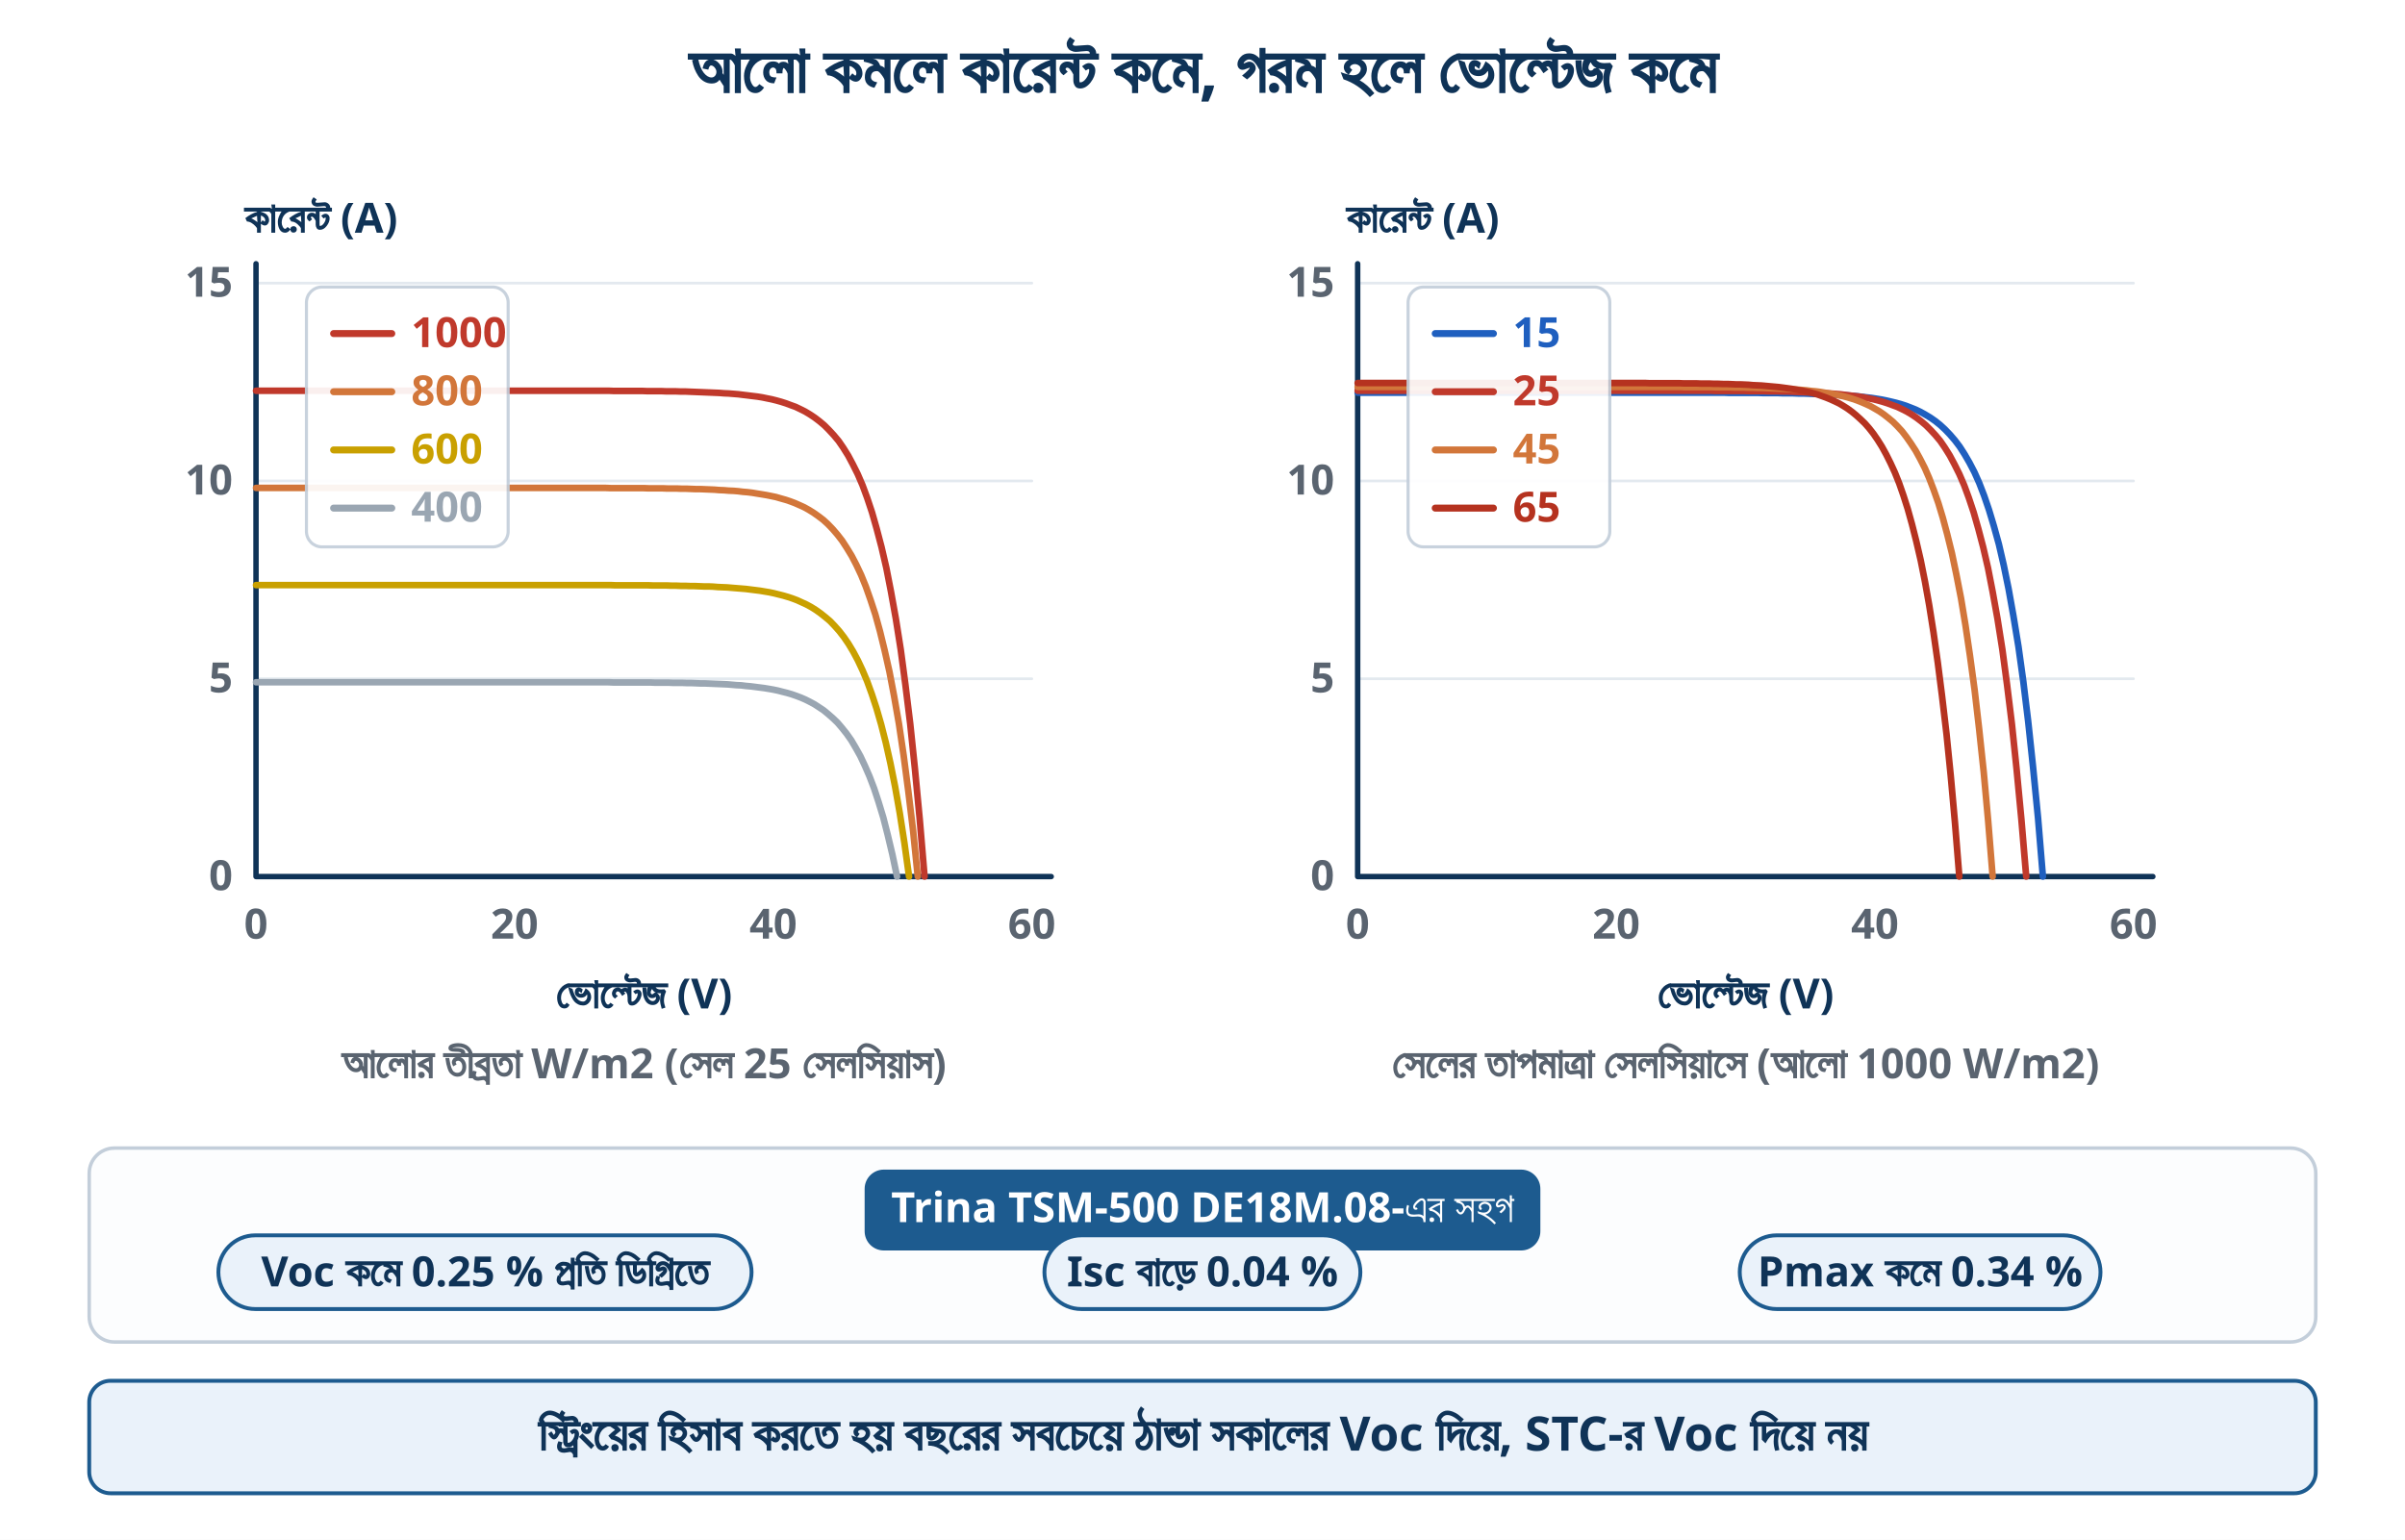
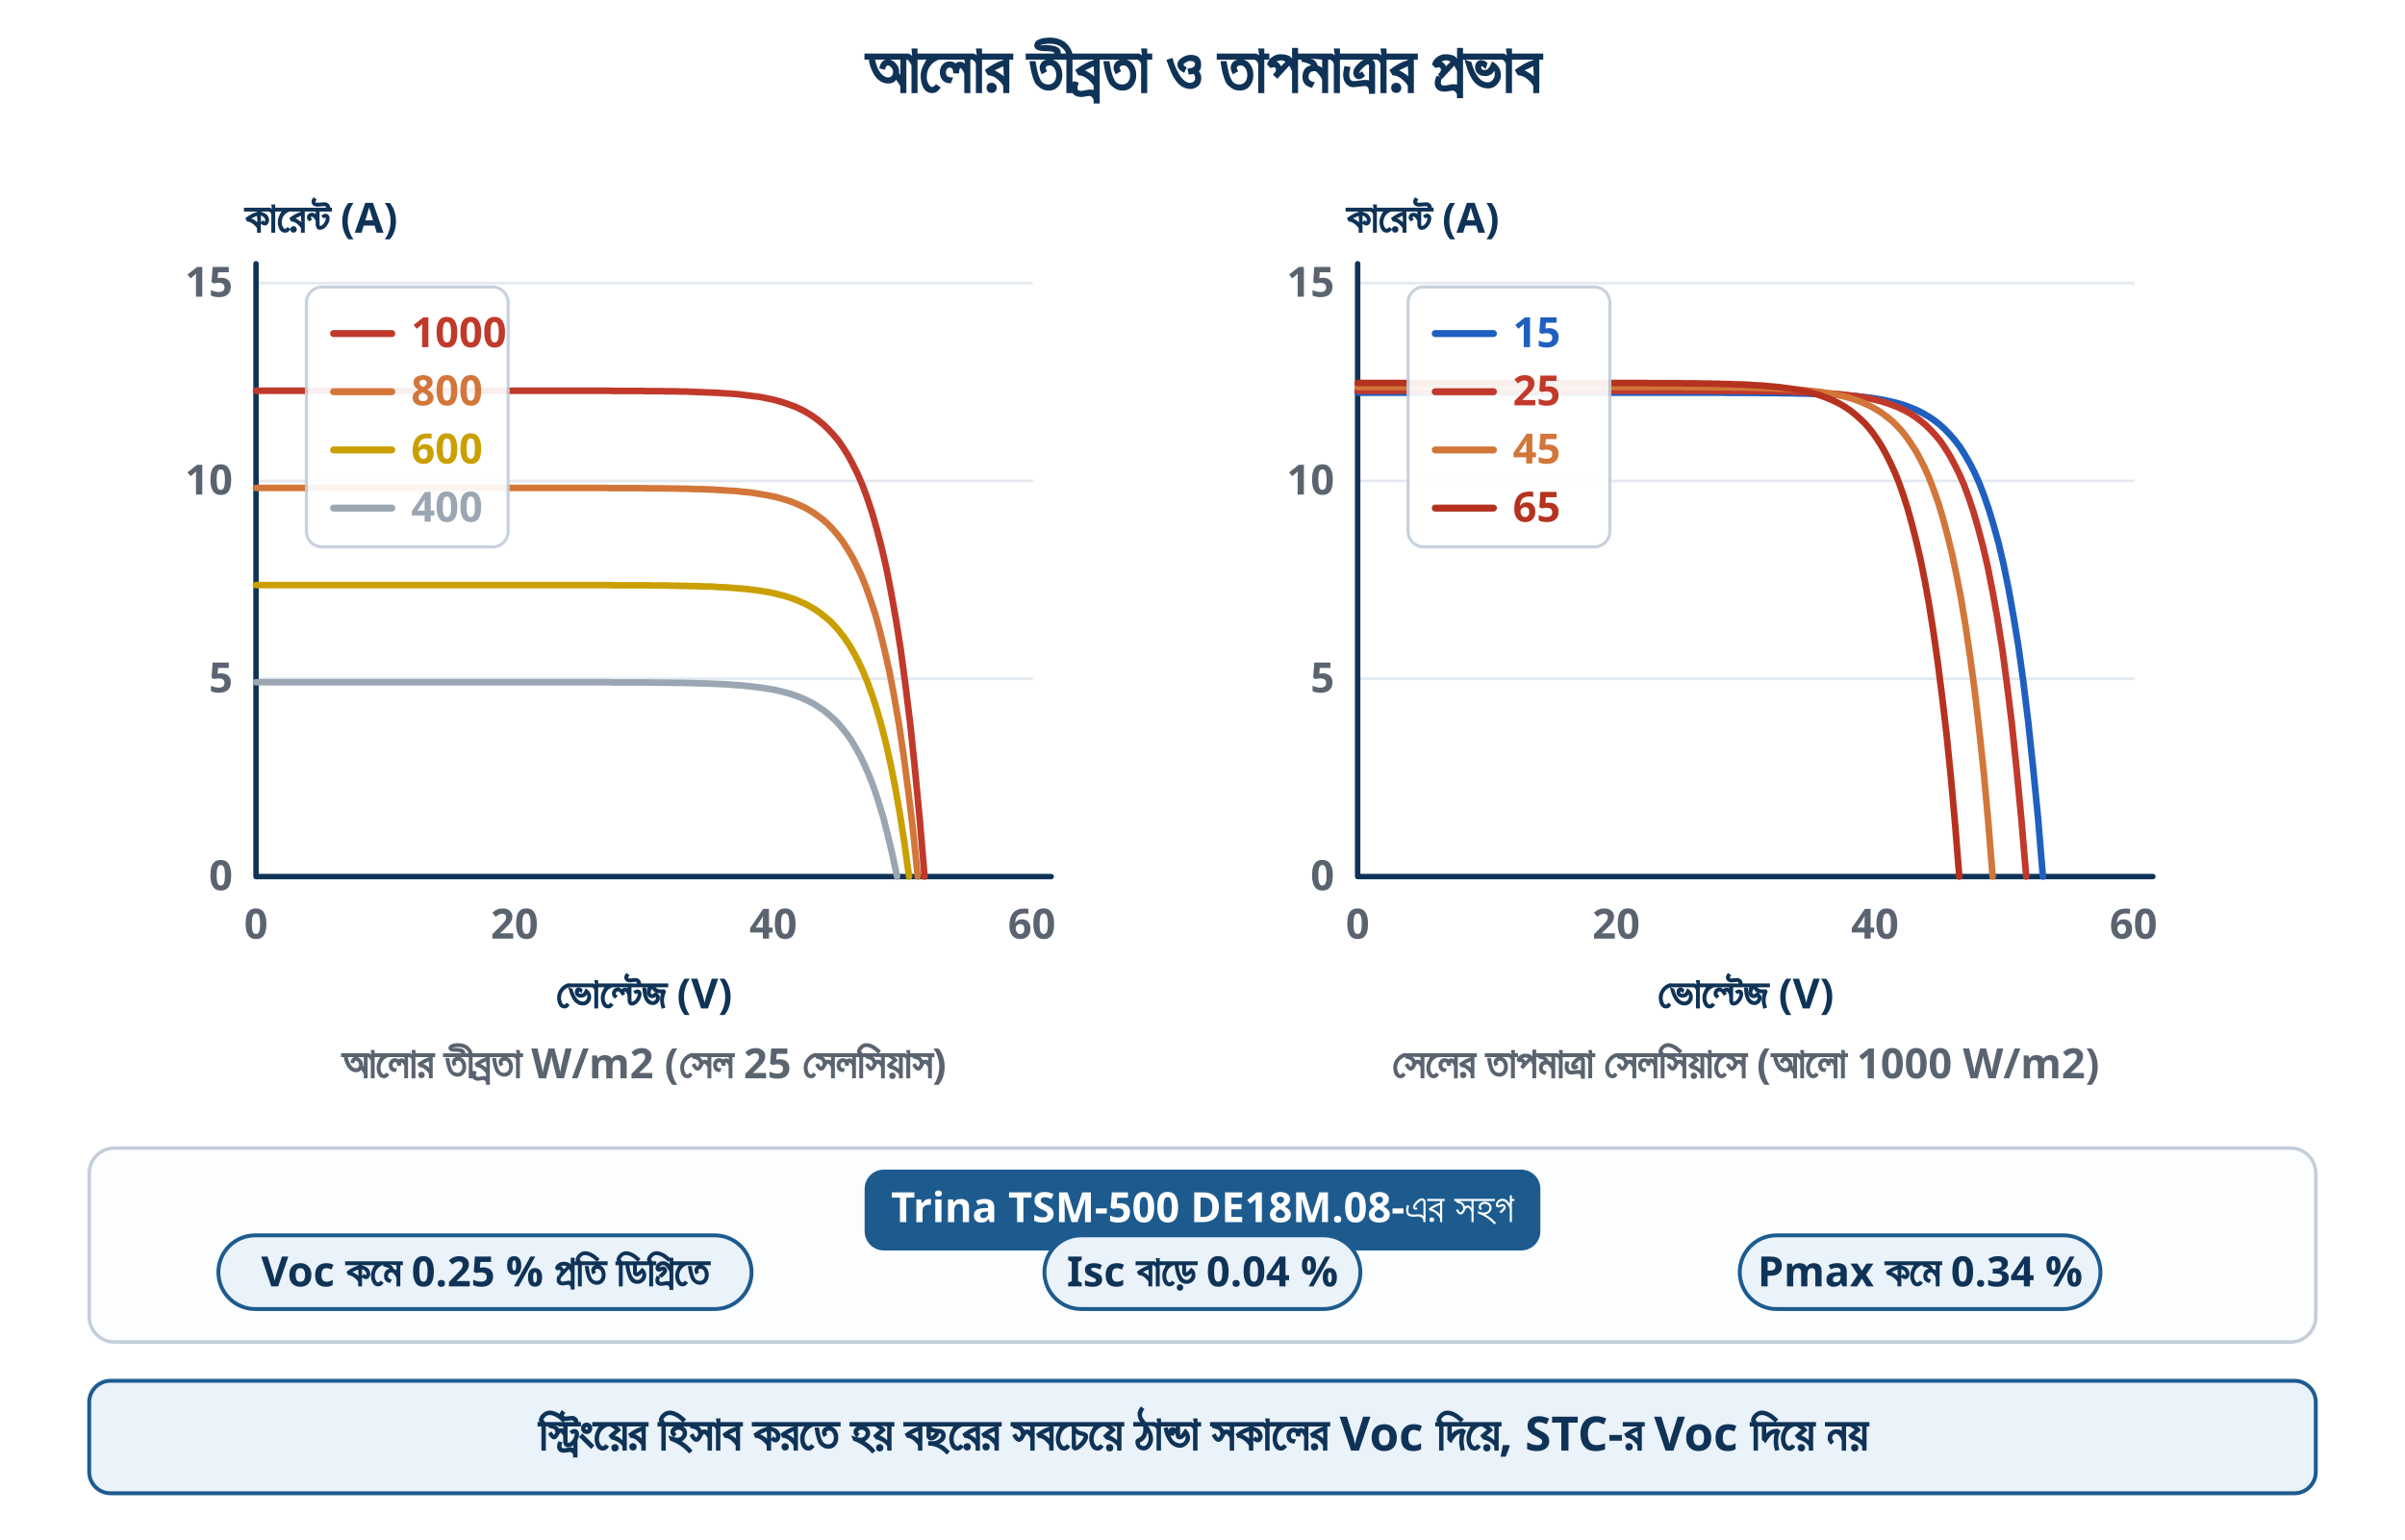
<svg xmlns="http://www.w3.org/2000/svg" width="1240" height="794" viewBox="0 0 1240 794">
  <rect width="1240" height="794" fill="#FFFFFF" />
-   <text x="620.0" y="48.0" font-family="Kalpurush" font-size="34" font-weight="700" fill="#0F3357" text-anchor="middle">আলো কমলে কারেন্ট কমে, গরম হলে ভোল্টেজ কমে</text>
+   <text x="620.0" y="48.0" font-family="Kalpurush" font-size="34" font-weight="700" fill="#0F3357" text-anchor="middle">আলোর তীব্রতা ও তাপমাত্রার প্রভাব</text>
  <line x1="132.0" y1="452.0" x2="532.0" y2="452.0" stroke="#E3E9EF" stroke-width="1.4" stroke-linecap="round" />
  <text x="120.0" y="459.0" font-family="Kalpurush" font-size="21.5" font-weight="700" fill="#5A6470" text-anchor="end">0</text>
  <line x1="132.0" y1="350.0" x2="532.0" y2="350.0" stroke="#E3E9EF" stroke-width="1.4" stroke-linecap="round" />
  <text x="120.0" y="357.0" font-family="Kalpurush" font-size="21.5" font-weight="700" fill="#5A6470" text-anchor="end">5</text>
  <line x1="132.0" y1="248.0" x2="532.0" y2="248.0" stroke="#E3E9EF" stroke-width="1.4" stroke-linecap="round" />
  <text x="120.0" y="255.0" font-family="Kalpurush" font-size="21.5" font-weight="700" fill="#5A6470" text-anchor="end">10</text>
  <line x1="132.0" y1="146.0" x2="532.0" y2="146.0" stroke="#E3E9EF" stroke-width="1.4" stroke-linecap="round" />
  <text x="120.0" y="153.0" font-family="Kalpurush" font-size="21.5" font-weight="700" fill="#5A6470" text-anchor="end">15</text>
  <text x="132.0" y="484.0" font-family="Kalpurush" font-size="21.5" font-weight="700" fill="#5A6470" text-anchor="middle">0</text>
  <text x="265.3" y="484.0" font-family="Kalpurush" font-size="21.5" font-weight="700" fill="#5A6470" text-anchor="middle">20</text>
  <text x="398.7" y="484.0" font-family="Kalpurush" font-size="21.5" font-weight="700" fill="#5A6470" text-anchor="middle">40</text>
  <text x="532.0" y="484.0" font-family="Kalpurush" font-size="21.5" font-weight="700" fill="#5A6470" text-anchor="middle">60</text>
  <path d="M 132 136 L 132 452 L 542 452" fill="none" stroke="#0F3357" stroke-width="2.8" stroke-linecap="round" stroke-linejoin="round" />
  <text x="332.0" y="520.0" font-family="Kalpurush" font-size="21.5" font-weight="700" fill="#0F3357" text-anchor="middle">ভোল্টেজ (V)</text>
  <text x="126.0" y="120.0" font-family="Kalpurush" font-size="21.5" font-weight="700" fill="#0F3357" text-anchor="start">কারেন্ট (A)</text>
  <path d="M 132.0 201.5 L 134.5 201.5 L 136.9 201.5 L 139.4 201.5 L 141.8 201.5 L 144.3 201.5 L 146.8 201.5 L 149.2 201.5 L 151.7 201.5 L 154.2 201.5 L 156.6 201.5 L 159.1 201.5 L 161.5 201.5 L 164.0 201.5 L 166.5 201.5 L 168.9 201.5 L 171.4 201.5 L 173.9 201.5 L 176.3 201.5 L 178.8 201.5 L 181.2 201.5 L 183.7 201.5 L 186.2 201.5 L 188.6 201.5 L 191.1 201.5 L 193.5 201.5 L 196.0 201.5 L 198.5 201.5 L 200.9 201.5 L 203.4 201.5 L 205.9 201.5 L 208.3 201.5 L 210.8 201.5 L 213.2 201.5 L 215.7 201.5 L 218.2 201.5 L 220.6 201.5 L 223.1 201.5 L 225.6 201.5 L 228.0 201.5 L 230.5 201.5 L 232.9 201.5 L 235.4 201.5 L 237.9 201.5 L 240.3 201.5 L 242.8 201.5 L 245.2 201.5 L 247.7 201.5 L 250.2 201.5 L 252.6 201.5 L 255.1 201.5 L 257.6 201.5 L 260.0 201.5 L 262.5 201.5 L 264.9 201.5 L 267.4 201.5 L 269.9 201.5 L 272.3 201.5 L 274.8 201.5 L 277.3 201.5 L 279.7 201.5 L 282.2 201.5 L 284.6 201.5 L 287.1 201.5 L 289.6 201.5 L 292.0 201.5 L 294.5 201.5 L 296.9 201.5 L 299.4 201.5 L 301.9 201.5 L 304.3 201.5 L 306.8 201.5 L 309.3 201.5 L 311.7 201.5 L 314.2 201.5 L 316.6 201.6 L 319.1 201.6 L 321.6 201.6 L 324.0 201.6 L 326.5 201.6 L 329.0 201.6 L 331.4 201.6 L 333.9 201.7 L 336.3 201.7 L 338.8 201.7 L 341.3 201.7 L 343.7 201.8 L 346.2 201.8 L 348.6 201.8 L 351.1 201.9 L 353.6 201.9 L 356.0 202.0 L 358.5 202.1 L 361.0 202.2 L 363.4 202.3 L 365.9 202.4 L 368.3 202.5 L 370.8 202.6 L 373.3 202.8 L 375.7 202.9 L 378.2 203.1 L 380.7 203.3 L 383.1 203.6 L 385.6 203.9 L 388.0 204.2 L 390.5 204.5 L 393.0 204.9 L 395.4 205.4 L 397.9 205.9 L 400.3 206.5 L 402.8 207.2 L 405.3 208.0 L 407.7 208.9 L 410.2 209.8 L 412.7 211.0 L 415.1 212.2 L 417.6 213.7 L 420.0 215.3 L 422.5 217.2 L 425.0 219.3 L 427.4 221.7 L 429.9 224.4 L 432.4 227.4 L 434.8 230.9 L 437.3 234.9 L 439.7 239.4 L 442.2 244.4 L 444.7 250.2 L 447.1 256.7 L 449.6 264.2 L 452.0 272.6 L 454.5 282.1 L 457.0 292.9 L 459.4 305.2 L 461.9 319.1 L 464.4 334.9 L 466.8 352.9 L 469.3 373.2 L 471.7 396.2 L 474.2 422.4 L 476.7 452.0" fill="none" stroke="#C0392B" stroke-width="3.4" stroke-linecap="round" stroke-linejoin="round" />
  <path d="M 132.0 251.6 L 134.4 251.6 L 136.9 251.6 L 139.3 251.6 L 141.7 251.6 L 144.2 251.6 L 146.6 251.6 L 149.1 251.6 L 151.5 251.6 L 153.9 251.6 L 156.4 251.6 L 158.8 251.6 L 161.2 251.6 L 163.7 251.6 L 166.1 251.6 L 168.6 251.6 L 171.0 251.6 L 173.4 251.6 L 175.9 251.6 L 178.3 251.6 L 180.7 251.6 L 183.2 251.6 L 185.6 251.6 L 188.1 251.6 L 190.5 251.6 L 192.9 251.6 L 195.4 251.6 L 197.8 251.6 L 200.2 251.6 L 202.7 251.6 L 205.1 251.6 L 207.6 251.6 L 210.0 251.6 L 212.4 251.6 L 214.9 251.6 L 217.3 251.6 L 219.7 251.6 L 222.2 251.6 L 224.6 251.6 L 227.1 251.6 L 229.5 251.6 L 231.9 251.6 L 234.4 251.6 L 236.8 251.6 L 239.2 251.6 L 241.7 251.6 L 244.1 251.6 L 246.5 251.6 L 249.0 251.6 L 251.4 251.6 L 253.9 251.6 L 256.3 251.6 L 258.7 251.6 L 261.2 251.6 L 263.6 251.6 L 266.0 251.6 L 268.5 251.6 L 270.9 251.6 L 273.4 251.6 L 275.8 251.6 L 278.2 251.6 L 280.7 251.6 L 283.1 251.6 L 285.5 251.6 L 288.0 251.6 L 290.4 251.6 L 292.9 251.6 L 295.3 251.6 L 297.7 251.6 L 300.2 251.6 L 302.6 251.6 L 305.0 251.6 L 307.5 251.6 L 309.9 251.6 L 312.4 251.6 L 314.8 251.7 L 317.2 251.7 L 319.7 251.7 L 322.1 251.7 L 324.5 251.7 L 327.0 251.7 L 329.4 251.7 L 331.8 251.7 L 334.3 251.8 L 336.7 251.8 L 339.2 251.8 L 341.6 251.8 L 344.0 251.9 L 346.5 251.9 L 348.9 251.9 L 351.3 252.0 L 353.8 252.0 L 356.2 252.1 L 358.7 252.2 L 361.1 252.2 L 363.5 252.3 L 366.0 252.4 L 368.4 252.5 L 370.8 252.7 L 373.3 252.8 L 375.7 253.0 L 378.2 253.1 L 380.6 253.3 L 383.0 253.6 L 385.5 253.8 L 387.9 254.1 L 390.3 254.5 L 392.8 254.9 L 395.2 255.3 L 397.7 255.8 L 400.1 256.3 L 402.5 257.0 L 405.0 257.7 L 407.4 258.5 L 409.8 259.4 L 412.3 260.5 L 414.7 261.6 L 417.2 263.0 L 419.6 264.5 L 422.0 266.2 L 424.5 268.1 L 426.9 270.3 L 429.3 272.8 L 431.8 275.7 L 434.2 278.8 L 436.6 282.5 L 439.1 286.6 L 441.5 291.2 L 444.0 296.5 L 446.4 302.4 L 448.8 309.2 L 451.3 316.8 L 453.7 325.5 L 456.1 335.3 L 458.6 346.4 L 461.0 359.0 L 463.5 373.3 L 465.9 389.5 L 468.3 407.8 L 470.8 428.5 L 473.2 452.0" fill="none" stroke="#D2763A" stroke-width="3.4" stroke-linecap="round" stroke-linejoin="round" />
  <path d="M 132.0 301.7 L 134.4 301.7 L 136.8 301.7 L 139.2 301.7 L 141.6 301.7 L 144.0 301.7 L 146.4 301.7 L 148.8 301.7 L 151.2 301.7 L 153.6 301.7 L 156.1 301.7 L 158.5 301.7 L 160.9 301.7 L 163.3 301.7 L 165.7 301.7 L 168.1 301.7 L 170.5 301.7 L 172.9 301.7 L 175.3 301.7 L 177.7 301.7 L 180.1 301.7 L 182.5 301.7 L 184.9 301.7 L 187.3 301.7 L 189.7 301.7 L 192.1 301.7 L 194.5 301.7 L 196.9 301.7 L 199.3 301.7 L 201.8 301.7 L 204.2 301.7 L 206.6 301.7 L 209.0 301.7 L 211.4 301.7 L 213.8 301.7 L 216.2 301.7 L 218.6 301.7 L 221.0 301.7 L 223.4 301.7 L 225.8 301.7 L 228.2 301.7 L 230.6 301.7 L 233.0 301.7 L 235.4 301.7 L 237.8 301.7 L 240.2 301.7 L 242.6 301.7 L 245.0 301.7 L 247.5 301.7 L 249.9 301.7 L 252.3 301.7 L 254.7 301.7 L 257.1 301.7 L 259.5 301.7 L 261.9 301.7 L 264.3 301.7 L 266.7 301.7 L 269.1 301.7 L 271.5 301.7 L 273.9 301.7 L 276.3 301.7 L 278.7 301.7 L 281.1 301.7 L 283.5 301.7 L 285.9 301.7 L 288.3 301.7 L 290.8 301.7 L 293.2 301.7 L 295.6 301.7 L 298.0 301.7 L 300.4 301.7 L 302.8 301.7 L 305.2 301.7 L 307.6 301.7 L 310.0 301.7 L 312.4 301.7 L 314.8 301.7 L 317.2 301.8 L 319.6 301.8 L 322.0 301.8 L 324.4 301.8 L 326.8 301.8 L 329.2 301.8 L 331.6 301.8 L 334.0 301.8 L 336.5 301.9 L 338.9 301.9 L 341.3 301.9 L 343.7 301.9 L 346.1 302.0 L 348.5 302.0 L 350.9 302.1 L 353.3 302.1 L 355.7 302.2 L 358.1 302.2 L 360.5 302.3 L 362.9 302.4 L 365.3 302.4 L 367.7 302.5 L 370.1 302.7 L 372.5 302.8 L 374.9 302.9 L 377.3 303.1 L 379.7 303.3 L 382.2 303.5 L 384.6 303.7 L 387.0 304.0 L 389.4 304.3 L 391.8 304.6 L 394.2 305.0 L 396.6 305.4 L 399.0 305.9 L 401.4 306.5 L 403.8 307.1 L 406.2 307.8 L 408.6 308.6 L 411.0 309.5 L 413.4 310.6 L 415.8 311.7 L 418.2 313.0 L 420.6 314.5 L 423.0 316.2 L 425.4 318.1 L 427.9 320.2 L 430.3 322.7 L 432.7 325.4 L 435.1 328.5 L 437.5 332.0 L 439.9 336.0 L 442.3 340.5 L 444.7 345.6 L 447.1 351.3 L 449.5 357.9 L 451.9 365.2 L 454.3 373.5 L 456.7 382.9 L 459.1 393.6 L 461.5 405.6 L 463.9 419.2 L 466.3 434.6 L 468.7 452.0" fill="none" stroke="#C9A000" stroke-width="3.4" stroke-linecap="round" stroke-linejoin="round" />
  <path d="M 132.0 351.8 L 134.4 351.8 L 136.7 351.8 L 139.1 351.8 L 141.4 351.8 L 143.8 351.8 L 146.2 351.8 L 148.5 351.8 L 150.9 351.8 L 153.2 351.8 L 155.6 351.8 L 158.0 351.8 L 160.3 351.8 L 162.7 351.8 L 165.0 351.8 L 167.4 351.8 L 169.8 351.8 L 172.1 351.8 L 174.5 351.8 L 176.8 351.8 L 179.2 351.8 L 181.6 351.8 L 183.9 351.8 L 186.3 351.8 L 188.6 351.8 L 191.0 351.8 L 193.4 351.8 L 195.7 351.8 L 198.1 351.8 L 200.5 351.8 L 202.8 351.8 L 205.2 351.8 L 207.5 351.8 L 209.9 351.8 L 212.3 351.8 L 214.6 351.8 L 217.0 351.8 L 219.3 351.8 L 221.7 351.8 L 224.1 351.8 L 226.4 351.8 L 228.8 351.8 L 231.1 351.8 L 233.5 351.8 L 235.9 351.8 L 238.2 351.8 L 240.6 351.8 L 242.9 351.8 L 245.3 351.8 L 247.7 351.8 L 250.0 351.8 L 252.4 351.8 L 254.7 351.8 L 257.1 351.8 L 259.5 351.8 L 261.8 351.8 L 264.2 351.8 L 266.5 351.8 L 268.9 351.8 L 271.3 351.8 L 273.6 351.8 L 276.0 351.8 L 278.3 351.8 L 280.7 351.8 L 283.1 351.8 L 285.4 351.8 L 287.8 351.8 L 290.1 351.8 L 292.5 351.8 L 294.9 351.8 L 297.2 351.8 L 299.6 351.8 L 301.9 351.8 L 304.3 351.8 L 306.7 351.8 L 309.0 351.8 L 311.4 351.8 L 313.8 351.8 L 316.1 351.9 L 318.5 351.9 L 320.8 351.9 L 323.2 351.9 L 325.6 351.9 L 327.9 351.9 L 330.3 351.9 L 332.6 351.9 L 335.0 351.9 L 337.4 352.0 L 339.7 352.0 L 342.1 352.0 L 344.4 352.0 L 346.8 352.1 L 349.2 352.1 L 351.5 352.1 L 353.9 352.2 L 356.2 352.2 L 358.6 352.3 L 361.0 352.4 L 363.3 352.4 L 365.7 352.5 L 368.0 352.6 L 370.4 352.7 L 372.8 352.8 L 375.1 352.9 L 377.5 353.1 L 379.8 353.3 L 382.2 353.4 L 384.6 353.7 L 386.9 353.9 L 389.3 354.2 L 391.6 354.5 L 394.0 354.8 L 396.4 355.2 L 398.7 355.6 L 401.1 356.1 L 403.4 356.7 L 405.8 357.3 L 408.2 358.0 L 410.5 358.8 L 412.9 359.7 L 415.2 360.7 L 417.6 361.9 L 420.0 363.2 L 422.3 364.7 L 424.7 366.3 L 427.0 368.2 L 429.4 370.3 L 431.8 372.6 L 434.1 375.3 L 436.5 378.3 L 438.9 381.7 L 441.2 385.6 L 443.6 389.9 L 445.9 394.8 L 448.3 400.3 L 450.7 406.6 L 453.0 413.6 L 455.4 421.5 L 457.7 430.5 L 460.1 440.6 L 462.5 452.0" fill="none" stroke="#9AA6B2" stroke-width="3.4" stroke-linecap="round" stroke-linejoin="round" />
  <rect x="158.0" y="148.0" width="104.0" height="134.0" rx="8" fill="#FFFFFF" stroke="#C3CEDA" stroke-width="1.6" opacity="0.92" />
  <path d="M 172 172 L 202 172" fill="none" stroke="#C0392B" stroke-width="3.6" stroke-linecap="round" stroke-linejoin="round" />
  <text x="212.0" y="179.0" font-family="Kalpurush" font-size="21.5" font-weight="700" fill="#C0392B" text-anchor="start">1000</text>
  <path d="M 172 202 L 202 202" fill="none" stroke="#D2763A" stroke-width="3.6" stroke-linecap="round" stroke-linejoin="round" />
  <text x="212.0" y="209.0" font-family="Kalpurush" font-size="21.5" font-weight="700" fill="#D2763A" text-anchor="start">800</text>
  <path d="M 172 232 L 202 232" fill="none" stroke="#C9A000" stroke-width="3.6" stroke-linecap="round" stroke-linejoin="round" />
  <text x="212.0" y="239.0" font-family="Kalpurush" font-size="21.5" font-weight="700" fill="#C9A000" text-anchor="start">600</text>
  <path d="M 172 262 L 202 262" fill="none" stroke="#9AA6B2" stroke-width="3.6" stroke-linecap="round" stroke-linejoin="round" />
  <text x="212.0" y="269.0" font-family="Kalpurush" font-size="21.5" font-weight="700" fill="#9AA6B2" text-anchor="start">400</text>
  <text x="332.0" y="556.0" font-family="Kalpurush" font-size="21.5" font-weight="700" fill="#5A6470" text-anchor="middle">আলোর তীব্রতা W/m2 (সেল 25 সেলসিয়াস)</text>
  <line x1="700.0" y1="452.0" x2="1100.0" y2="452.0" stroke="#E3E9EF" stroke-width="1.4" stroke-linecap="round" />
  <text x="688.0" y="459.0" font-family="Kalpurush" font-size="21.5" font-weight="700" fill="#5A6470" text-anchor="end">0</text>
  <line x1="700.0" y1="350.0" x2="1100.0" y2="350.0" stroke="#E3E9EF" stroke-width="1.4" stroke-linecap="round" />
  <text x="688.0" y="357.0" font-family="Kalpurush" font-size="21.5" font-weight="700" fill="#5A6470" text-anchor="end">5</text>
  <line x1="700.0" y1="248.0" x2="1100.0" y2="248.0" stroke="#E3E9EF" stroke-width="1.4" stroke-linecap="round" />
  <text x="688.0" y="255.0" font-family="Kalpurush" font-size="21.5" font-weight="700" fill="#5A6470" text-anchor="end">10</text>
  <line x1="700.0" y1="146.0" x2="1100.0" y2="146.0" stroke="#E3E9EF" stroke-width="1.4" stroke-linecap="round" />
  <text x="688.0" y="153.0" font-family="Kalpurush" font-size="21.5" font-weight="700" fill="#5A6470" text-anchor="end">15</text>
  <text x="700.0" y="484.0" font-family="Kalpurush" font-size="21.5" font-weight="700" fill="#5A6470" text-anchor="middle">0</text>
  <text x="833.3" y="484.0" font-family="Kalpurush" font-size="21.5" font-weight="700" fill="#5A6470" text-anchor="middle">20</text>
  <text x="966.7" y="484.0" font-family="Kalpurush" font-size="21.5" font-weight="700" fill="#5A6470" text-anchor="middle">40</text>
  <text x="1100.0" y="484.0" font-family="Kalpurush" font-size="21.5" font-weight="700" fill="#5A6470" text-anchor="middle">60</text>
  <path d="M 700 136 L 700 452 L 1110 452" fill="none" stroke="#0F3357" stroke-width="2.8" stroke-linecap="round" stroke-linejoin="round" />
  <text x="900.0" y="520.0" font-family="Kalpurush" font-size="21.5" font-weight="700" fill="#0F3357" text-anchor="middle">ভোল্টেজ (V)</text>
  <text x="694.0" y="120.0" font-family="Kalpurush" font-size="21.5" font-weight="700" fill="#0F3357" text-anchor="start">কারেন্ট (A)</text>
  <path d="M 700.0 202.5 L 702.5 202.5 L 705.0 202.5 L 707.6 202.5 L 710.1 202.5 L 712.6 202.5 L 715.1 202.5 L 717.7 202.5 L 720.2 202.5 L 722.7 202.5 L 725.2 202.5 L 727.8 202.5 L 730.3 202.5 L 732.8 202.5 L 735.3 202.5 L 737.9 202.5 L 740.4 202.5 L 742.9 202.5 L 745.4 202.5 L 747.9 202.5 L 750.5 202.5 L 753.0 202.5 L 755.5 202.5 L 758.0 202.5 L 760.6 202.5 L 763.1 202.5 L 765.6 202.5 L 768.1 202.5 L 770.7 202.5 L 773.2 202.5 L 775.7 202.5 L 778.2 202.5 L 780.8 202.5 L 783.3 202.5 L 785.8 202.5 L 788.3 202.5 L 790.8 202.5 L 793.4 202.5 L 795.9 202.5 L 798.4 202.5 L 800.9 202.5 L 803.5 202.5 L 806.0 202.5 L 808.5 202.5 L 811.0 202.5 L 813.6 202.5 L 816.1 202.5 L 818.6 202.5 L 821.1 202.5 L 823.6 202.5 L 826.2 202.5 L 828.7 202.5 L 831.2 202.5 L 833.7 202.5 L 836.3 202.5 L 838.8 202.5 L 841.3 202.5 L 843.8 202.5 L 846.4 202.5 L 848.9 202.5 L 851.4 202.5 L 853.9 202.5 L 856.5 202.5 L 859.0 202.5 L 861.5 202.5 L 864.0 202.5 L 866.5 202.5 L 869.1 202.5 L 871.6 202.5 L 874.1 202.5 L 876.6 202.5 L 879.2 202.5 L 881.7 202.5 L 884.2 202.5 L 886.7 202.5 L 889.3 202.5 L 891.8 202.6 L 894.3 202.6 L 896.8 202.6 L 899.4 202.6 L 901.9 202.6 L 904.4 202.6 L 906.9 202.6 L 909.4 202.7 L 912.0 202.7 L 914.5 202.7 L 917.0 202.7 L 919.5 202.8 L 922.1 202.8 L 924.6 202.8 L 927.1 202.9 L 929.6 202.9 L 932.2 203.0 L 934.7 203.1 L 937.2 203.2 L 939.7 203.2 L 942.3 203.3 L 944.8 203.5 L 947.3 203.6 L 949.8 203.8 L 952.3 203.9 L 954.9 204.1 L 957.4 204.3 L 959.9 204.6 L 962.4 204.9 L 965.0 205.2 L 967.5 205.6 L 970.0 206.0 L 972.5 206.5 L 975.1 207.1 L 977.6 207.7 L 980.1 208.4 L 982.6 209.2 L 985.2 210.2 L 987.7 211.2 L 990.2 212.4 L 992.7 213.8 L 995.2 215.3 L 997.8 217.1 L 1000.3 219.1 L 1002.8 221.4 L 1005.3 224.0 L 1007.9 227.0 L 1010.4 230.3 L 1012.9 234.2 L 1015.4 238.5 L 1018.0 243.5 L 1020.5 249.1 L 1023.0 255.6 L 1025.5 262.9 L 1028.0 271.2 L 1030.6 280.6 L 1033.1 291.4 L 1035.6 303.6 L 1038.1 317.6 L 1040.7 333.4 L 1043.2 351.4 L 1045.7 371.9 L 1048.2 395.3 L 1050.8 421.8 L 1053.3 452.0" fill="none" stroke="#1F5FBF" stroke-width="3.4" stroke-linecap="round" stroke-linejoin="round" />
  <path d="M 700.0 201.5 L 702.5 201.5 L 704.9 201.5 L 707.4 201.5 L 709.8 201.5 L 712.3 201.5 L 714.8 201.5 L 717.2 201.5 L 719.7 201.5 L 722.2 201.5 L 724.6 201.5 L 727.1 201.5 L 729.5 201.5 L 732.0 201.5 L 734.5 201.5 L 736.9 201.5 L 739.4 201.5 L 741.9 201.5 L 744.3 201.5 L 746.8 201.5 L 749.2 201.5 L 751.7 201.5 L 754.2 201.5 L 756.6 201.5 L 759.1 201.5 L 761.5 201.5 L 764.0 201.5 L 766.5 201.5 L 768.9 201.5 L 771.4 201.5 L 773.9 201.5 L 776.3 201.5 L 778.8 201.5 L 781.2 201.5 L 783.7 201.5 L 786.2 201.5 L 788.6 201.5 L 791.1 201.5 L 793.6 201.5 L 796.0 201.5 L 798.5 201.5 L 800.9 201.5 L 803.4 201.5 L 805.9 201.5 L 808.3 201.5 L 810.8 201.5 L 813.2 201.5 L 815.7 201.5 L 818.2 201.5 L 820.6 201.5 L 823.1 201.5 L 825.6 201.5 L 828.0 201.5 L 830.5 201.5 L 832.9 201.5 L 835.4 201.5 L 837.9 201.5 L 840.3 201.5 L 842.8 201.5 L 845.3 201.5 L 847.7 201.5 L 850.2 201.5 L 852.6 201.5 L 855.1 201.5 L 857.6 201.5 L 860.0 201.5 L 862.5 201.5 L 864.9 201.5 L 867.4 201.5 L 869.9 201.5 L 872.3 201.5 L 874.8 201.5 L 877.3 201.5 L 879.7 201.5 L 882.2 201.5 L 884.6 201.6 L 887.1 201.6 L 889.6 201.6 L 892.0 201.6 L 894.5 201.6 L 897.0 201.6 L 899.4 201.6 L 901.9 201.7 L 904.3 201.7 L 906.8 201.7 L 909.3 201.7 L 911.7 201.8 L 914.2 201.8 L 916.6 201.8 L 919.1 201.9 L 921.6 201.9 L 924.0 202.0 L 926.5 202.1 L 929.0 202.2 L 931.4 202.3 L 933.9 202.4 L 936.3 202.5 L 938.8 202.6 L 941.3 202.8 L 943.7 202.9 L 946.2 203.1 L 948.7 203.3 L 951.1 203.6 L 953.6 203.9 L 956.0 204.2 L 958.5 204.5 L 961.0 204.9 L 963.4 205.4 L 965.9 205.9 L 968.3 206.5 L 970.8 207.2 L 973.3 208.0 L 975.7 208.9 L 978.2 209.8 L 980.7 211.0 L 983.1 212.2 L 985.6 213.7 L 988.0 215.3 L 990.5 217.2 L 993.0 219.3 L 995.4 221.7 L 997.9 224.4 L 1000.4 227.4 L 1002.8 230.9 L 1005.3 234.9 L 1007.7 239.4 L 1010.2 244.4 L 1012.7 250.2 L 1015.1 256.7 L 1017.6 264.2 L 1020.0 272.6 L 1022.5 282.1 L 1025.0 292.9 L 1027.4 305.2 L 1029.9 319.1 L 1032.4 334.9 L 1034.8 352.9 L 1037.3 373.2 L 1039.7 396.2 L 1042.2 422.4 L 1044.7 452.0" fill="none" stroke="#C0392B" stroke-width="3.4" stroke-linecap="round" stroke-linejoin="round" />
  <path d="M 700.0 199.5 L 702.3 199.5 L 704.7 199.5 L 707.0 199.5 L 709.4 199.5 L 711.7 199.5 L 714.0 199.5 L 716.4 199.5 L 718.7 199.5 L 721.0 199.5 L 723.4 199.5 L 725.7 199.5 L 728.1 199.5 L 730.4 199.5 L 732.7 199.5 L 735.1 199.5 L 737.4 199.5 L 739.8 199.5 L 742.1 199.5 L 744.4 199.5 L 746.8 199.5 L 749.1 199.5 L 751.5 199.5 L 753.8 199.5 L 756.1 199.5 L 758.5 199.5 L 760.8 199.5 L 763.1 199.5 L 765.5 199.5 L 767.8 199.5 L 770.2 199.5 L 772.5 199.5 L 774.8 199.5 L 777.2 199.5 L 779.5 199.5 L 781.9 199.5 L 784.2 199.5 L 786.5 199.5 L 788.9 199.5 L 791.2 199.5 L 793.6 199.5 L 795.9 199.5 L 798.2 199.5 L 800.6 199.5 L 802.9 199.5 L 805.2 199.5 L 807.6 199.5 L 809.9 199.5 L 812.3 199.5 L 814.6 199.5 L 816.9 199.5 L 819.3 199.5 L 821.6 199.5 L 824.0 199.5 L 826.3 199.5 L 828.6 199.5 L 831.0 199.5 L 833.3 199.5 L 835.7 199.5 L 838.0 199.5 L 840.3 199.5 L 842.7 199.5 L 845.0 199.5 L 847.3 199.5 L 849.7 199.5 L 852.0 199.5 L 854.4 199.5 L 856.7 199.5 L 859.0 199.5 L 861.4 199.5 L 863.7 199.5 L 866.1 199.5 L 868.4 199.6 L 870.7 199.6 L 873.1 199.6 L 875.4 199.6 L 877.7 199.6 L 880.1 199.6 L 882.4 199.6 L 884.8 199.7 L 887.1 199.7 L 889.4 199.7 L 891.8 199.7 L 894.1 199.8 L 896.5 199.8 L 898.8 199.8 L 901.1 199.9 L 903.5 199.9 L 905.8 200.0 L 908.2 200.0 L 910.5 200.1 L 912.8 200.2 L 915.2 200.3 L 917.5 200.4 L 919.8 200.5 L 922.2 200.6 L 924.5 200.8 L 926.9 200.9 L 929.2 201.1 L 931.5 201.3 L 933.9 201.6 L 936.2 201.8 L 938.6 202.1 L 940.9 202.5 L 943.2 202.9 L 945.6 203.3 L 947.9 203.8 L 950.3 204.3 L 952.6 204.9 L 954.9 205.6 L 957.3 206.4 L 959.6 207.3 L 961.9 208.3 L 964.3 209.4 L 966.6 210.7 L 969.0 212.1 L 971.3 213.7 L 973.6 215.5 L 976.0 217.5 L 978.3 219.8 L 980.7 222.4 L 983.0 225.4 L 985.3 228.7 L 987.7 232.4 L 990.0 236.6 L 992.4 241.3 L 994.7 246.6 L 997.0 252.6 L 999.4 259.4 L 1001.7 267.0 L 1004.0 275.6 L 1006.4 285.3 L 1008.7 296.3 L 1011.1 308.6 L 1013.4 322.5 L 1015.7 338.1 L 1018.1 355.8 L 1020.4 375.7 L 1022.8 398.2 L 1025.1 423.5 L 1027.4 452.0" fill="none" stroke="#D2763A" stroke-width="3.4" stroke-linecap="round" stroke-linejoin="round" />
  <path d="M 700.0 197.5 L 702.2 197.5 L 704.4 197.5 L 706.6 197.5 L 708.9 197.5 L 711.1 197.5 L 713.3 197.5 L 715.5 197.5 L 717.7 197.5 L 719.9 197.5 L 722.2 197.5 L 724.4 197.5 L 726.6 197.5 L 728.8 197.5 L 731.0 197.5 L 733.2 197.5 L 735.5 197.5 L 737.7 197.5 L 739.9 197.5 L 742.1 197.5 L 744.3 197.5 L 746.5 197.5 L 748.7 197.5 L 751.0 197.5 L 753.2 197.5 L 755.4 197.5 L 757.6 197.5 L 759.8 197.5 L 762.0 197.5 L 764.3 197.5 L 766.5 197.5 L 768.7 197.5 L 770.9 197.5 L 773.1 197.5 L 775.3 197.5 L 777.5 197.5 L 779.8 197.5 L 782.0 197.5 L 784.2 197.5 L 786.4 197.5 L 788.6 197.5 L 790.8 197.5 L 793.1 197.5 L 795.3 197.5 L 797.5 197.5 L 799.7 197.5 L 801.9 197.5 L 804.1 197.5 L 806.4 197.5 L 808.6 197.5 L 810.8 197.5 L 813.0 197.5 L 815.2 197.5 L 817.4 197.5 L 819.6 197.5 L 821.9 197.5 L 824.1 197.5 L 826.3 197.5 L 828.5 197.5 L 830.7 197.5 L 832.9 197.5 L 835.2 197.5 L 837.4 197.5 L 839.6 197.5 L 841.8 197.5 L 844.0 197.5 L 846.2 197.5 L 848.5 197.5 L 850.7 197.6 L 852.9 197.6 L 855.1 197.6 L 857.3 197.6 L 859.5 197.6 L 861.7 197.6 L 864.0 197.6 L 866.2 197.6 L 868.4 197.7 L 870.6 197.7 L 872.8 197.7 L 875.0 197.7 L 877.3 197.8 L 879.5 197.8 L 881.7 197.8 L 883.9 197.9 L 886.1 197.9 L 888.3 198.0 L 890.6 198.0 L 892.8 198.1 L 895.0 198.2 L 897.2 198.2 L 899.4 198.3 L 901.6 198.4 L 903.8 198.6 L 906.1 198.7 L 908.3 198.8 L 910.5 199.0 L 912.7 199.2 L 914.9 199.4 L 917.1 199.6 L 919.4 199.9 L 921.6 200.2 L 923.8 200.5 L 926.0 200.9 L 928.2 201.3 L 930.4 201.7 L 932.7 202.2 L 934.9 202.8 L 937.1 203.4 L 939.3 204.2 L 941.5 205.0 L 943.7 205.9 L 945.9 206.9 L 948.2 208.0 L 950.4 209.3 L 952.6 210.7 L 954.8 212.3 L 957.0 214.1 L 959.2 216.1 L 961.5 218.3 L 963.7 220.8 L 965.9 223.6 L 968.1 226.8 L 970.3 230.3 L 972.5 234.3 L 974.7 238.7 L 977.0 243.7 L 979.2 249.2 L 981.4 255.5 L 983.6 262.4 L 985.8 270.3 L 988.0 279.0 L 990.3 288.9 L 992.5 299.9 L 994.7 312.2 L 996.9 326.1 L 999.1 341.6 L 1001.3 358.9 L 1003.6 378.4 L 1005.8 400.2 L 1008.0 424.6 L 1010.2 452.0" fill="none" stroke="#B5321F" stroke-width="3.4" stroke-linecap="round" stroke-linejoin="round" />
  <rect x="726.0" y="148.0" width="104.0" height="134.0" rx="8" fill="#FFFFFF" stroke="#C3CEDA" stroke-width="1.6" opacity="0.92" />
  <path d="M 740 172 L 770 172" fill="none" stroke="#1F5FBF" stroke-width="3.6" stroke-linecap="round" stroke-linejoin="round" />
  <text x="780.0" y="179.0" font-family="Kalpurush" font-size="21.5" font-weight="700" fill="#1F5FBF" text-anchor="start">15</text>
  <path d="M 740 202 L 770 202" fill="none" stroke="#C0392B" stroke-width="3.6" stroke-linecap="round" stroke-linejoin="round" />
  <text x="780.0" y="209.0" font-family="Kalpurush" font-size="21.5" font-weight="700" fill="#C0392B" text-anchor="start">25</text>
  <path d="M 740 232 L 770 232" fill="none" stroke="#D2763A" stroke-width="3.6" stroke-linecap="round" stroke-linejoin="round" />
  <text x="780.0" y="239.0" font-family="Kalpurush" font-size="21.5" font-weight="700" fill="#D2763A" text-anchor="start">45</text>
  <path d="M 740 262 L 770 262" fill="none" stroke="#B5321F" stroke-width="3.6" stroke-linecap="round" stroke-linejoin="round" />
  <text x="780.0" y="269.0" font-family="Kalpurush" font-size="21.5" font-weight="700" fill="#B5321F" text-anchor="start">65</text>
  <text x="900.0" y="556.0" font-family="Kalpurush" font-size="21.5" font-weight="700" fill="#5A6470" text-anchor="middle">সেলের তাপমাত্রা সেলসিয়াসে (আলো 1000 W/m2)</text>
  <rect x="46.0" y="592.0" width="1148.0" height="100.0" rx="13" fill="#FCFDFE" stroke="#C3CEDA" stroke-width="1.8" />
  <rect x="446.7" y="604.0" width="346.6" height="39.9" rx="9" fill="#1D5B8F" stroke="#1D5B8F" stroke-width="1.8" />
  <text x="620.0" y="630.2" font-family="Kalpurush" font-size="21.5" font-weight="600" fill="#FFFFFF" text-anchor="middle">Trina TSM-500 DE18M.08-এর সহগ</text>
  <rect x="112.6" y="637.0" width="274.9" height="38.0" rx="19" fill="#EAF2FA" stroke="#1D5B8F" stroke-width="2" />
  <text x="250.0" y="663.3" font-family="Kalpurush" font-size="21.5" font-weight="700" fill="#0F3357" text-anchor="middle">Voc কমে 0.25 % প্রতি ডিগ্রিতে</text>
  <rect x="538.5" y="637.0" width="162.9" height="38.0" rx="19" fill="#EAF2FA" stroke="#1D5B8F" stroke-width="2" />
  <text x="620.0" y="663.3" font-family="Kalpurush" font-size="21.5" font-weight="700" fill="#0F3357" text-anchor="middle">Isc বাড়ে 0.04 %</text>
  <rect x="897.0" y="637.0" width="186.0" height="38.0" rx="19" fill="#EAF2FA" stroke="#1D5B8F" stroke-width="2" />
  <text x="990.0" y="663.3" font-family="Kalpurush" font-size="21.5" font-weight="700" fill="#0F3357" text-anchor="middle">Pmax কমে 0.34 %</text>
  <rect x="46.0" y="712.0" width="1148.0" height="58.0" rx="11" fill="#EAF2FA" stroke="#1D5B8F" stroke-width="2" />
  <text x="620.0" y="748.0" font-family="Kalpurush" font-size="24.5" font-weight="700" fill="#0F3357" text-anchor="middle">স্ট্রিংয়ের হিসাব করতে হয় বছরের সবচেয়ে ঠান্ডা সকালের Voc দিয়ে, STC-র Voc দিয়ে নয়</text>
</svg>
